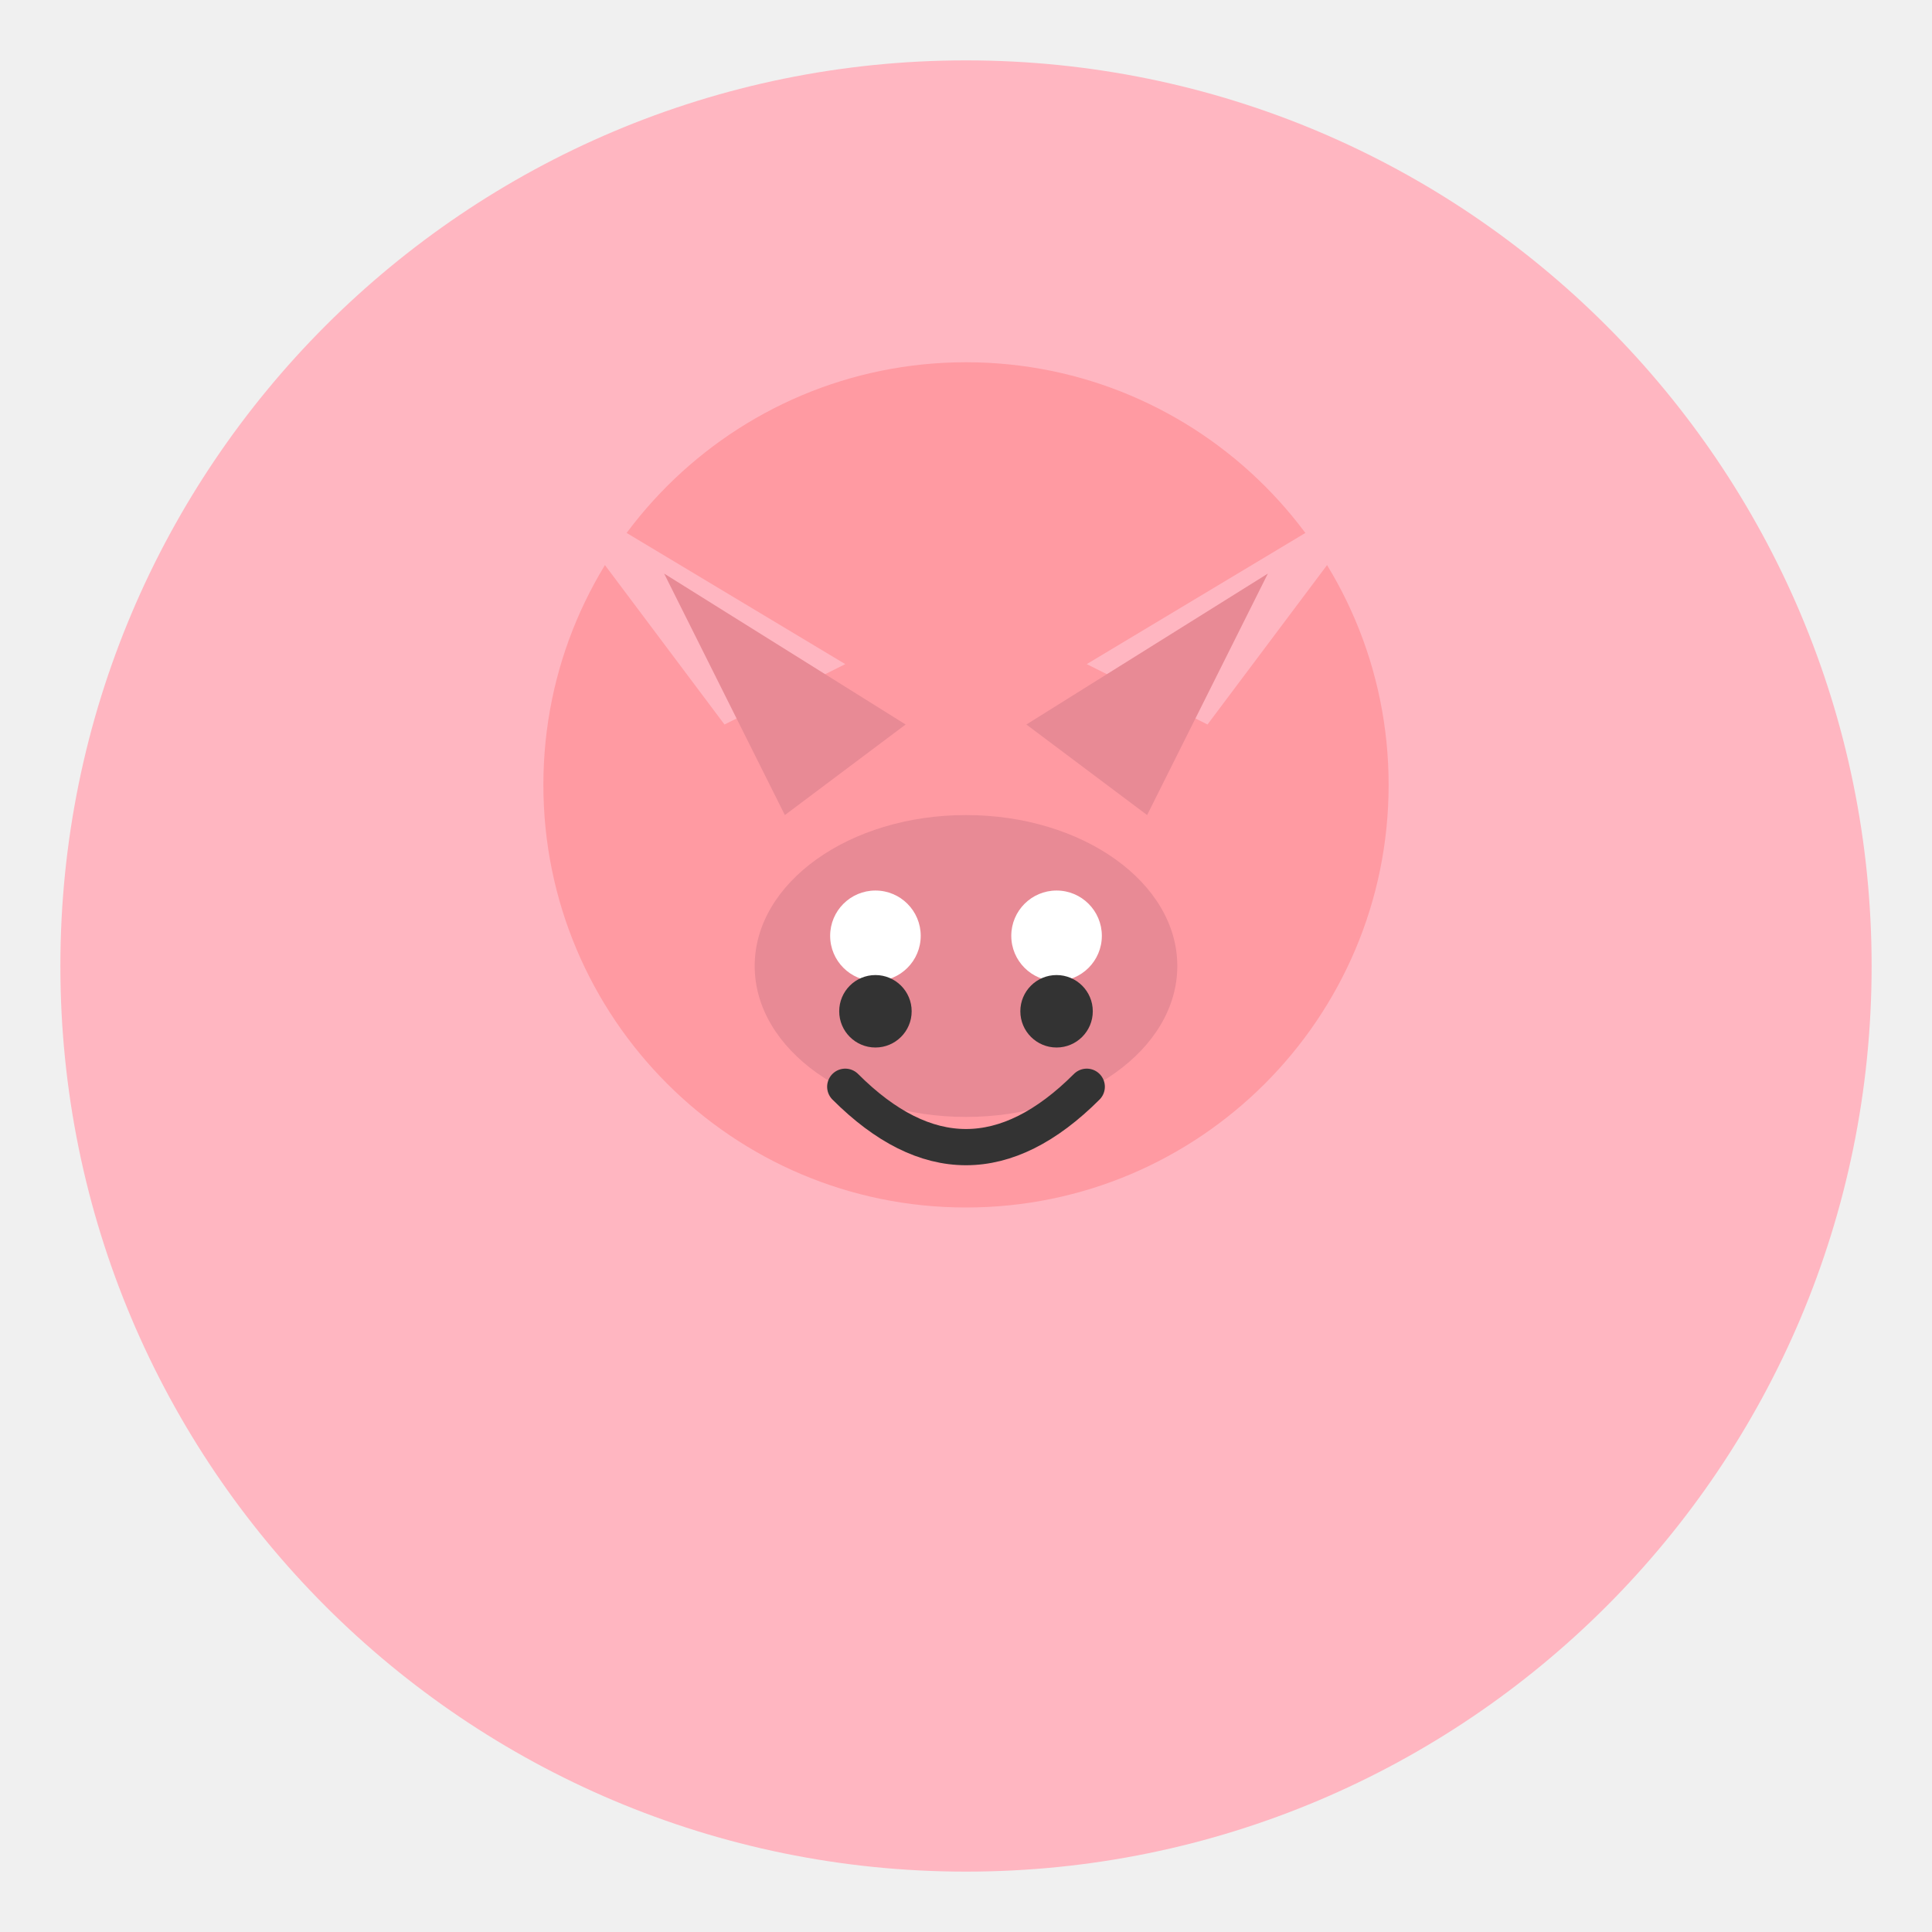
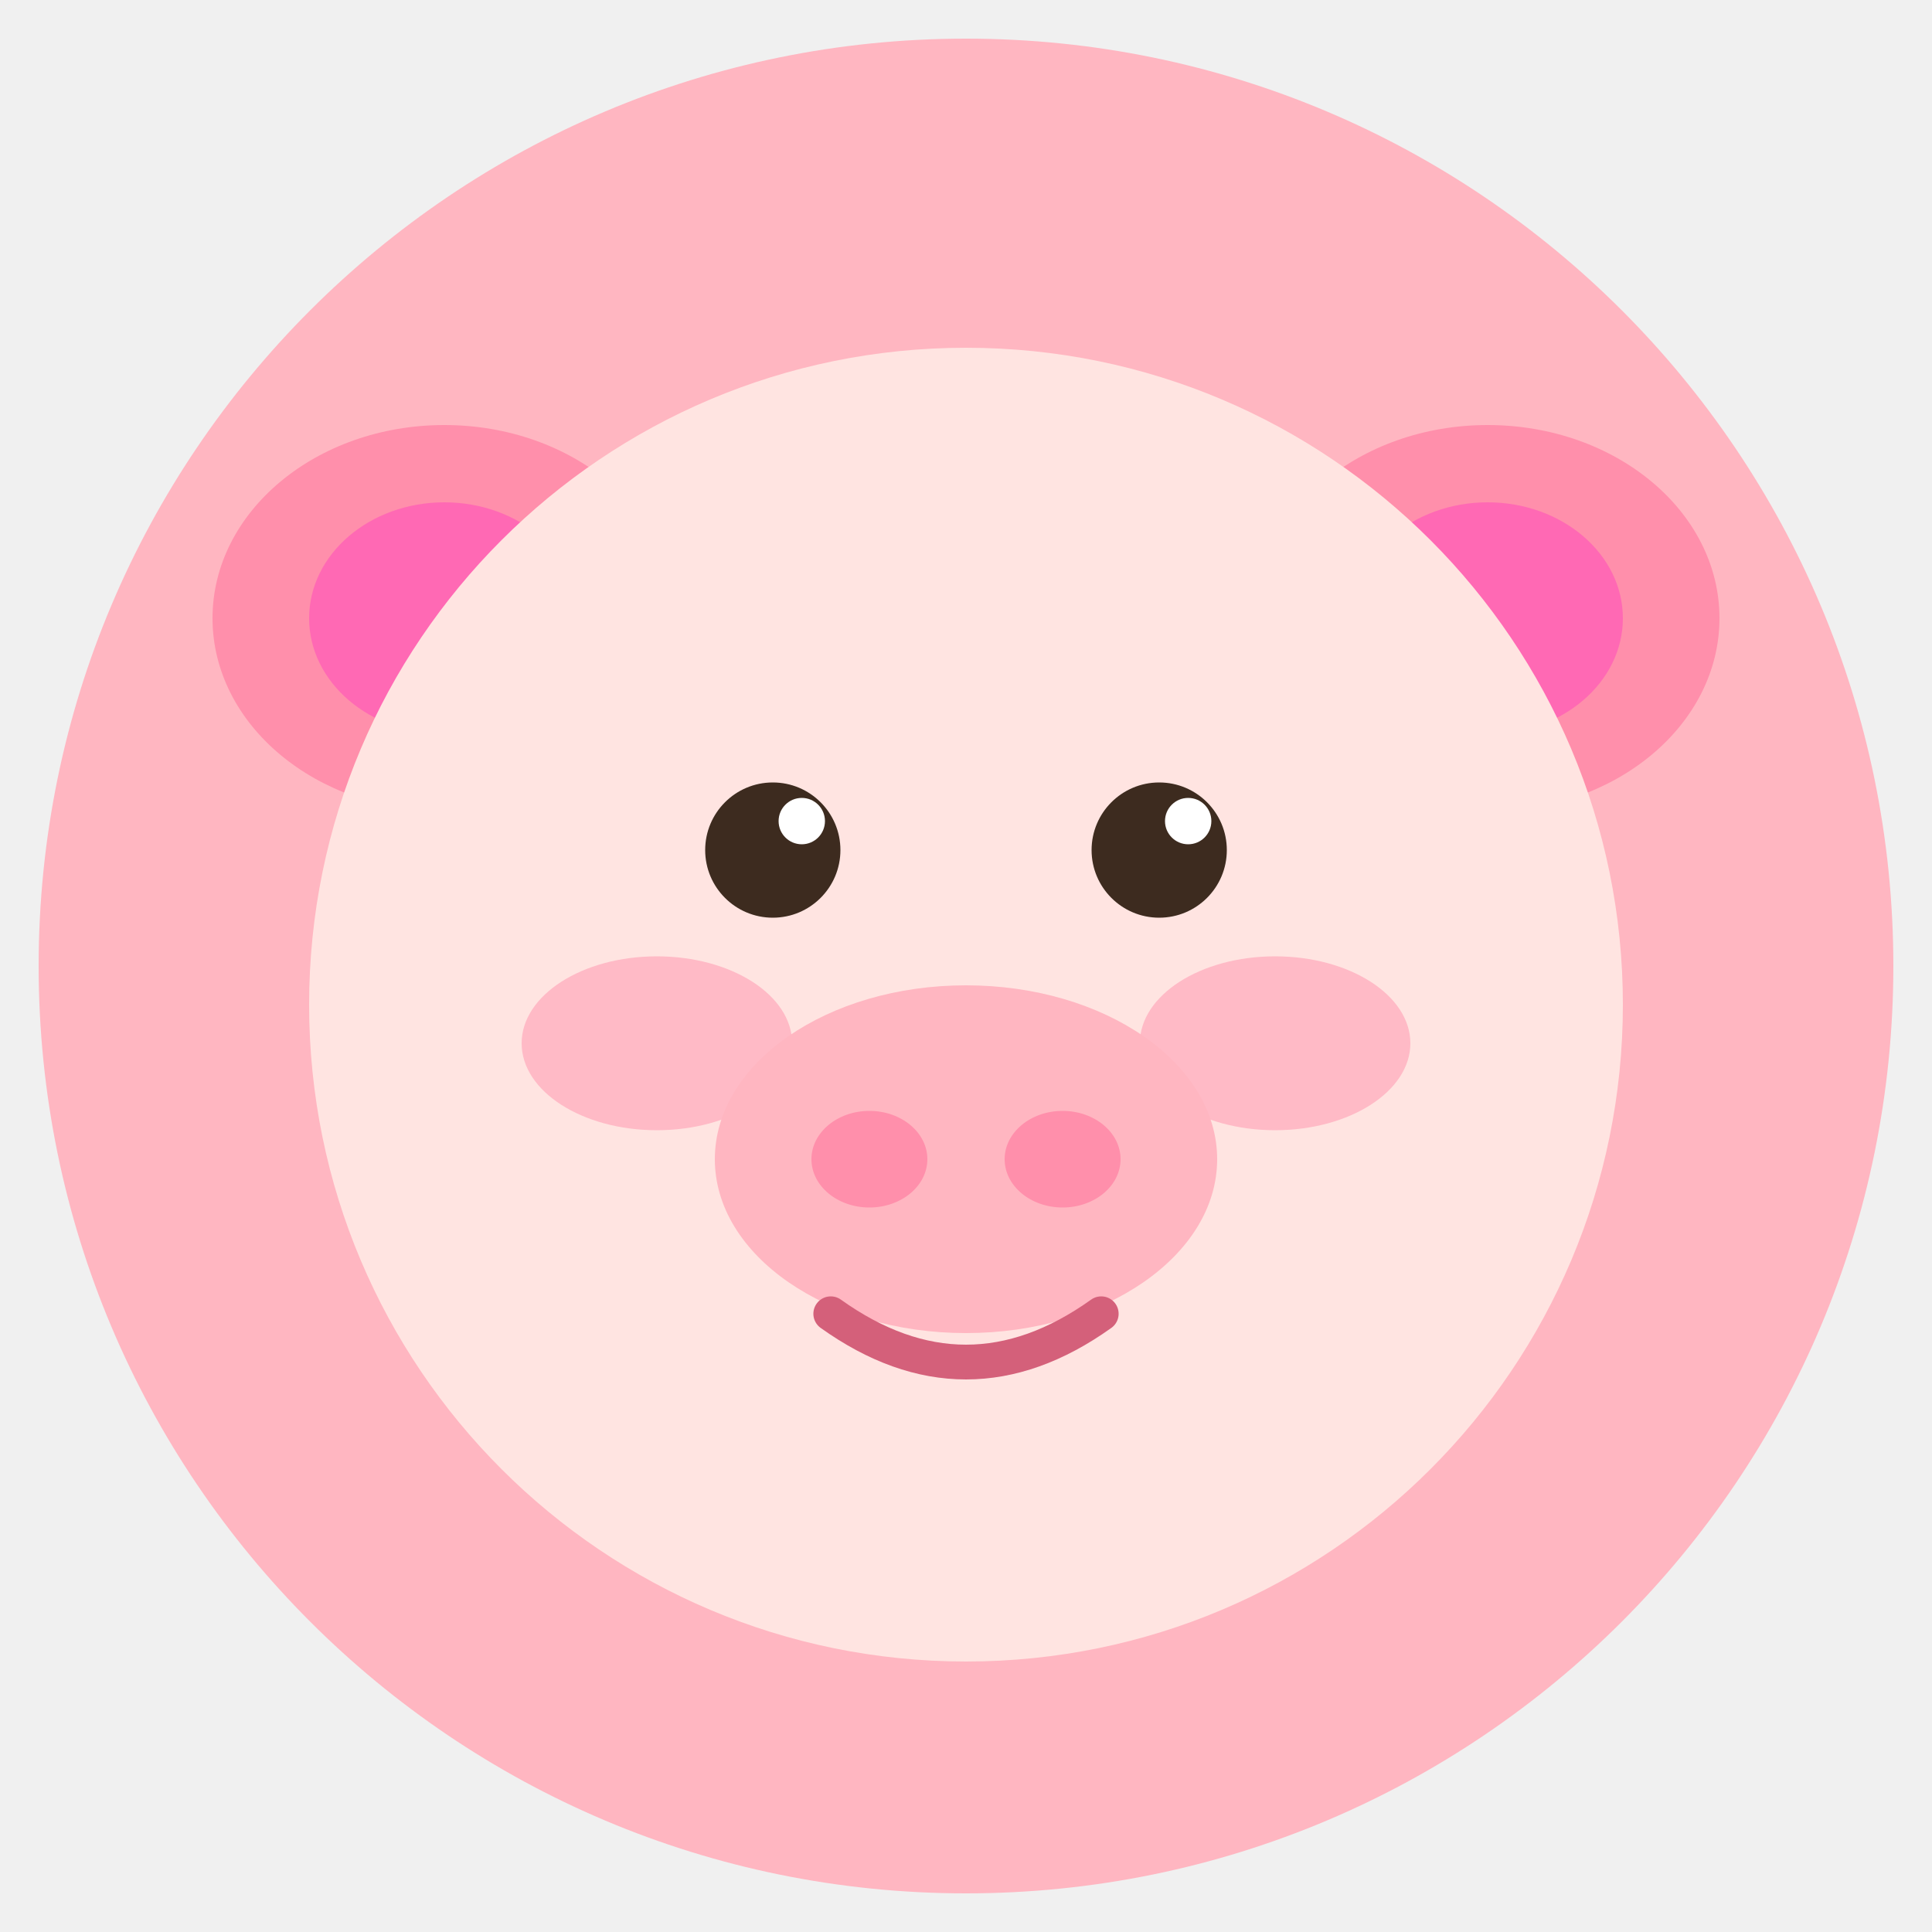
- <svg xmlns="http://www.w3.org/2000/svg" viewBox="0 0 64 64">
-   <circle cx="32" cy="32" r="30" fill="#FFB6C1" />
-   <circle cx="32" cy="26" r="14" fill="#FF9AA2" />
-   <ellipse cx="32" cy="32" rx="7" ry="5" fill="#E88A95" />
-   <circle cx="29" cy="31" r="1.5" fill="#FFF" />
-   <circle cx="35" cy="31" r="1.5" fill="#FFF" />
-   <circle cx="29" cy="33.5" r="1.2" fill="#333" />
-   <circle cx="35" cy="33.5" r="1.2" fill="#333" />
-   <path d="M28 36 Q32 40 36 36" fill="none" stroke="#333" stroke-width="1.2" stroke-linecap="round" />
-   <polygon points="24,24 18,16 28,22" fill="#FFB6C1" />
-   <polygon points="40,24 46,16 36,22" fill="#FFB6C1" />
-   <polygon points="26,27 22,19 30,24" fill="#E88A95" />
-   <polygon points="38,27 42,19 34,24" fill="#E88A95" />
+ <svg xmlns="http://www.w3.org/2000/svg" width="64" height="64" viewBox="0 0 64 64">
+   <circle cx="32" cy="32" r="30.72" fill="#FFB6C1" />
+   <ellipse cx="14.72" cy="20.48" rx="7.68" ry="6.4" fill="#FF8FAB" />
+   <ellipse cx="49.28" cy="20.48" rx="7.68" ry="6.4" fill="#FF8FAB" />
+   <ellipse cx="14.72" cy="20.48" rx="4.48" ry="3.84" fill="#FF69B4" />
+   <ellipse cx="49.28" cy="20.48" rx="4.48" ry="3.84" fill="#FF69B4" />
+   <circle cx="32" cy="33.28" r="21.76" fill="#FFE4E1" />
+   <circle cx="25.6" cy="28.16" r="2.24" fill="#3D2B1F" />
+   <circle cx="38.4" cy="28.16" r="2.24" fill="#3D2B1F" />
+   <circle cx="26.56" cy="27.2" r="0.768" fill="white" />
+   <circle cx="39.36" cy="27.2" r="0.768" fill="white" />
+   <ellipse cx="21.76" cy="34.56" rx="4.48" ry="2.88" fill="#FF8FAB" opacity="0.5" />
+   <ellipse cx="42.24" cy="34.56" rx="4.48" ry="2.88" fill="#FF8FAB" opacity="0.5" />
+   <ellipse cx="32" cy="38.4" rx="8.32" ry="5.76" fill="#FFB6C1" />
+   <ellipse cx="28.8" cy="38.4" rx="1.92" ry="1.6" fill="#FF8FAB" />
+   <ellipse cx="35.2" cy="38.4" rx="1.92" ry="1.6" fill="#FF8FAB" />
+   <path d="M 27.52 43.52 Q 32 46.72 36.48 43.52" stroke="#D4607A" stroke-width="1.152" fill="none" stroke-linecap="round" />
</svg>
